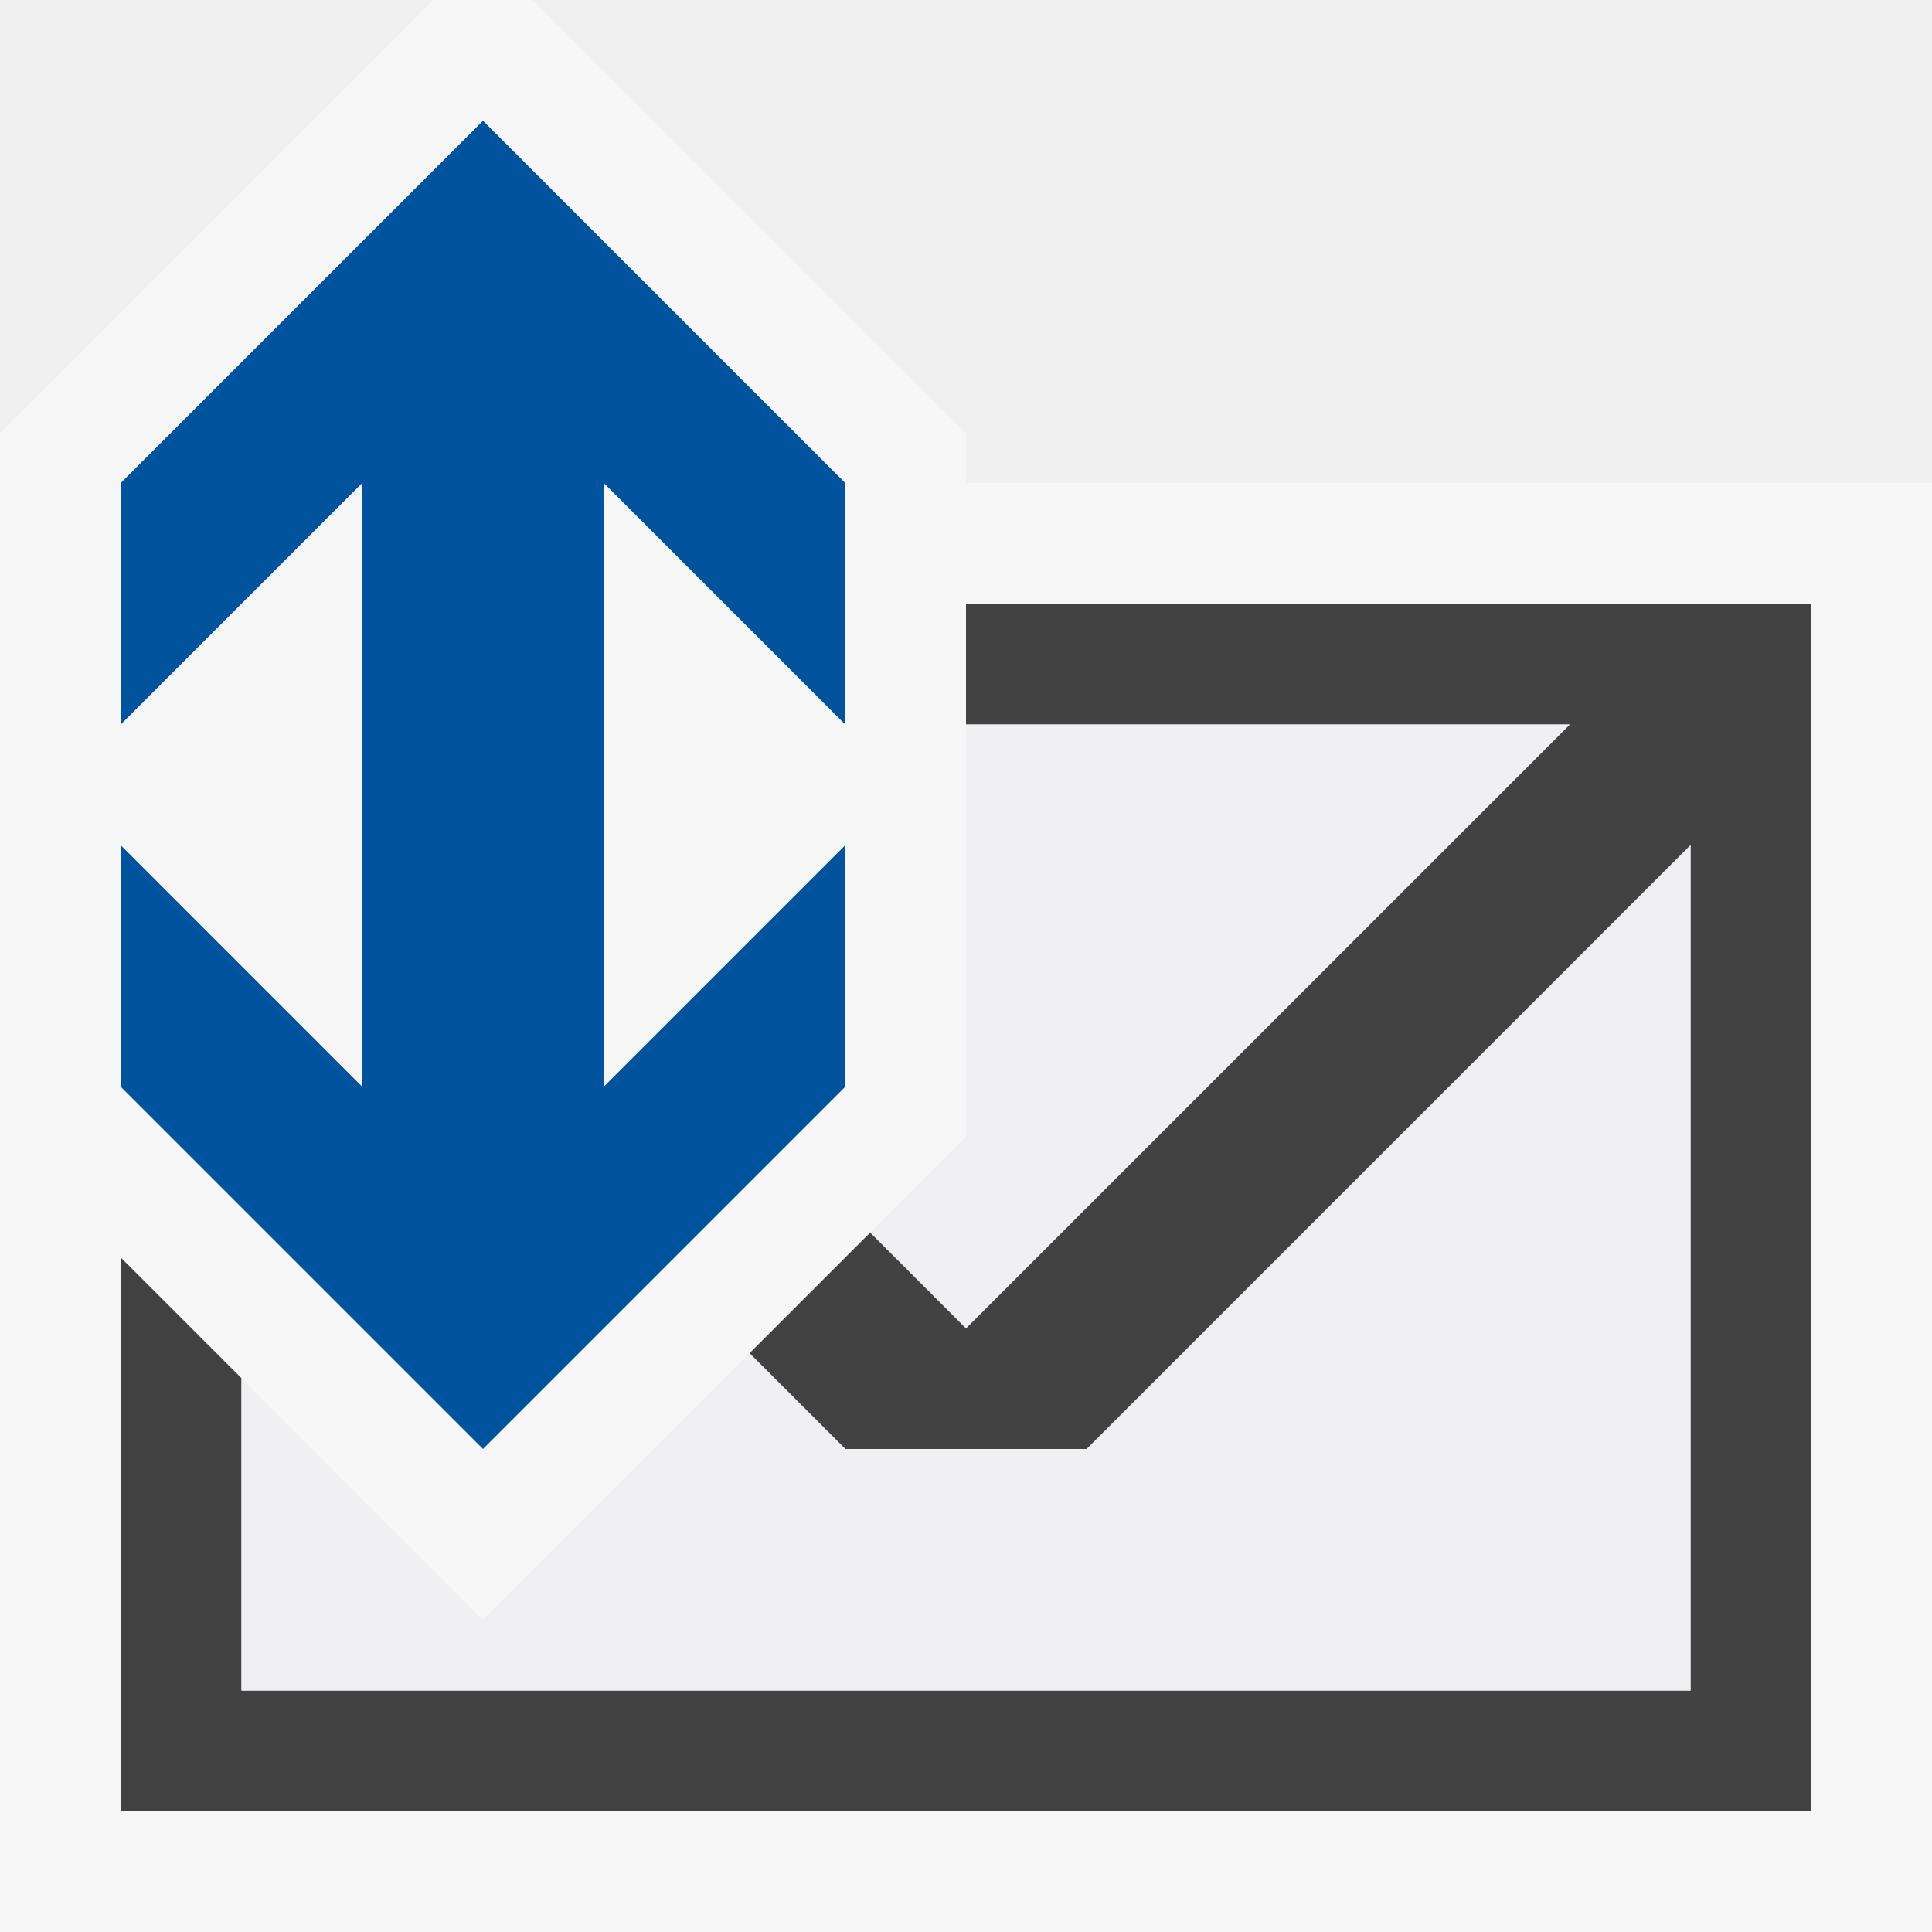
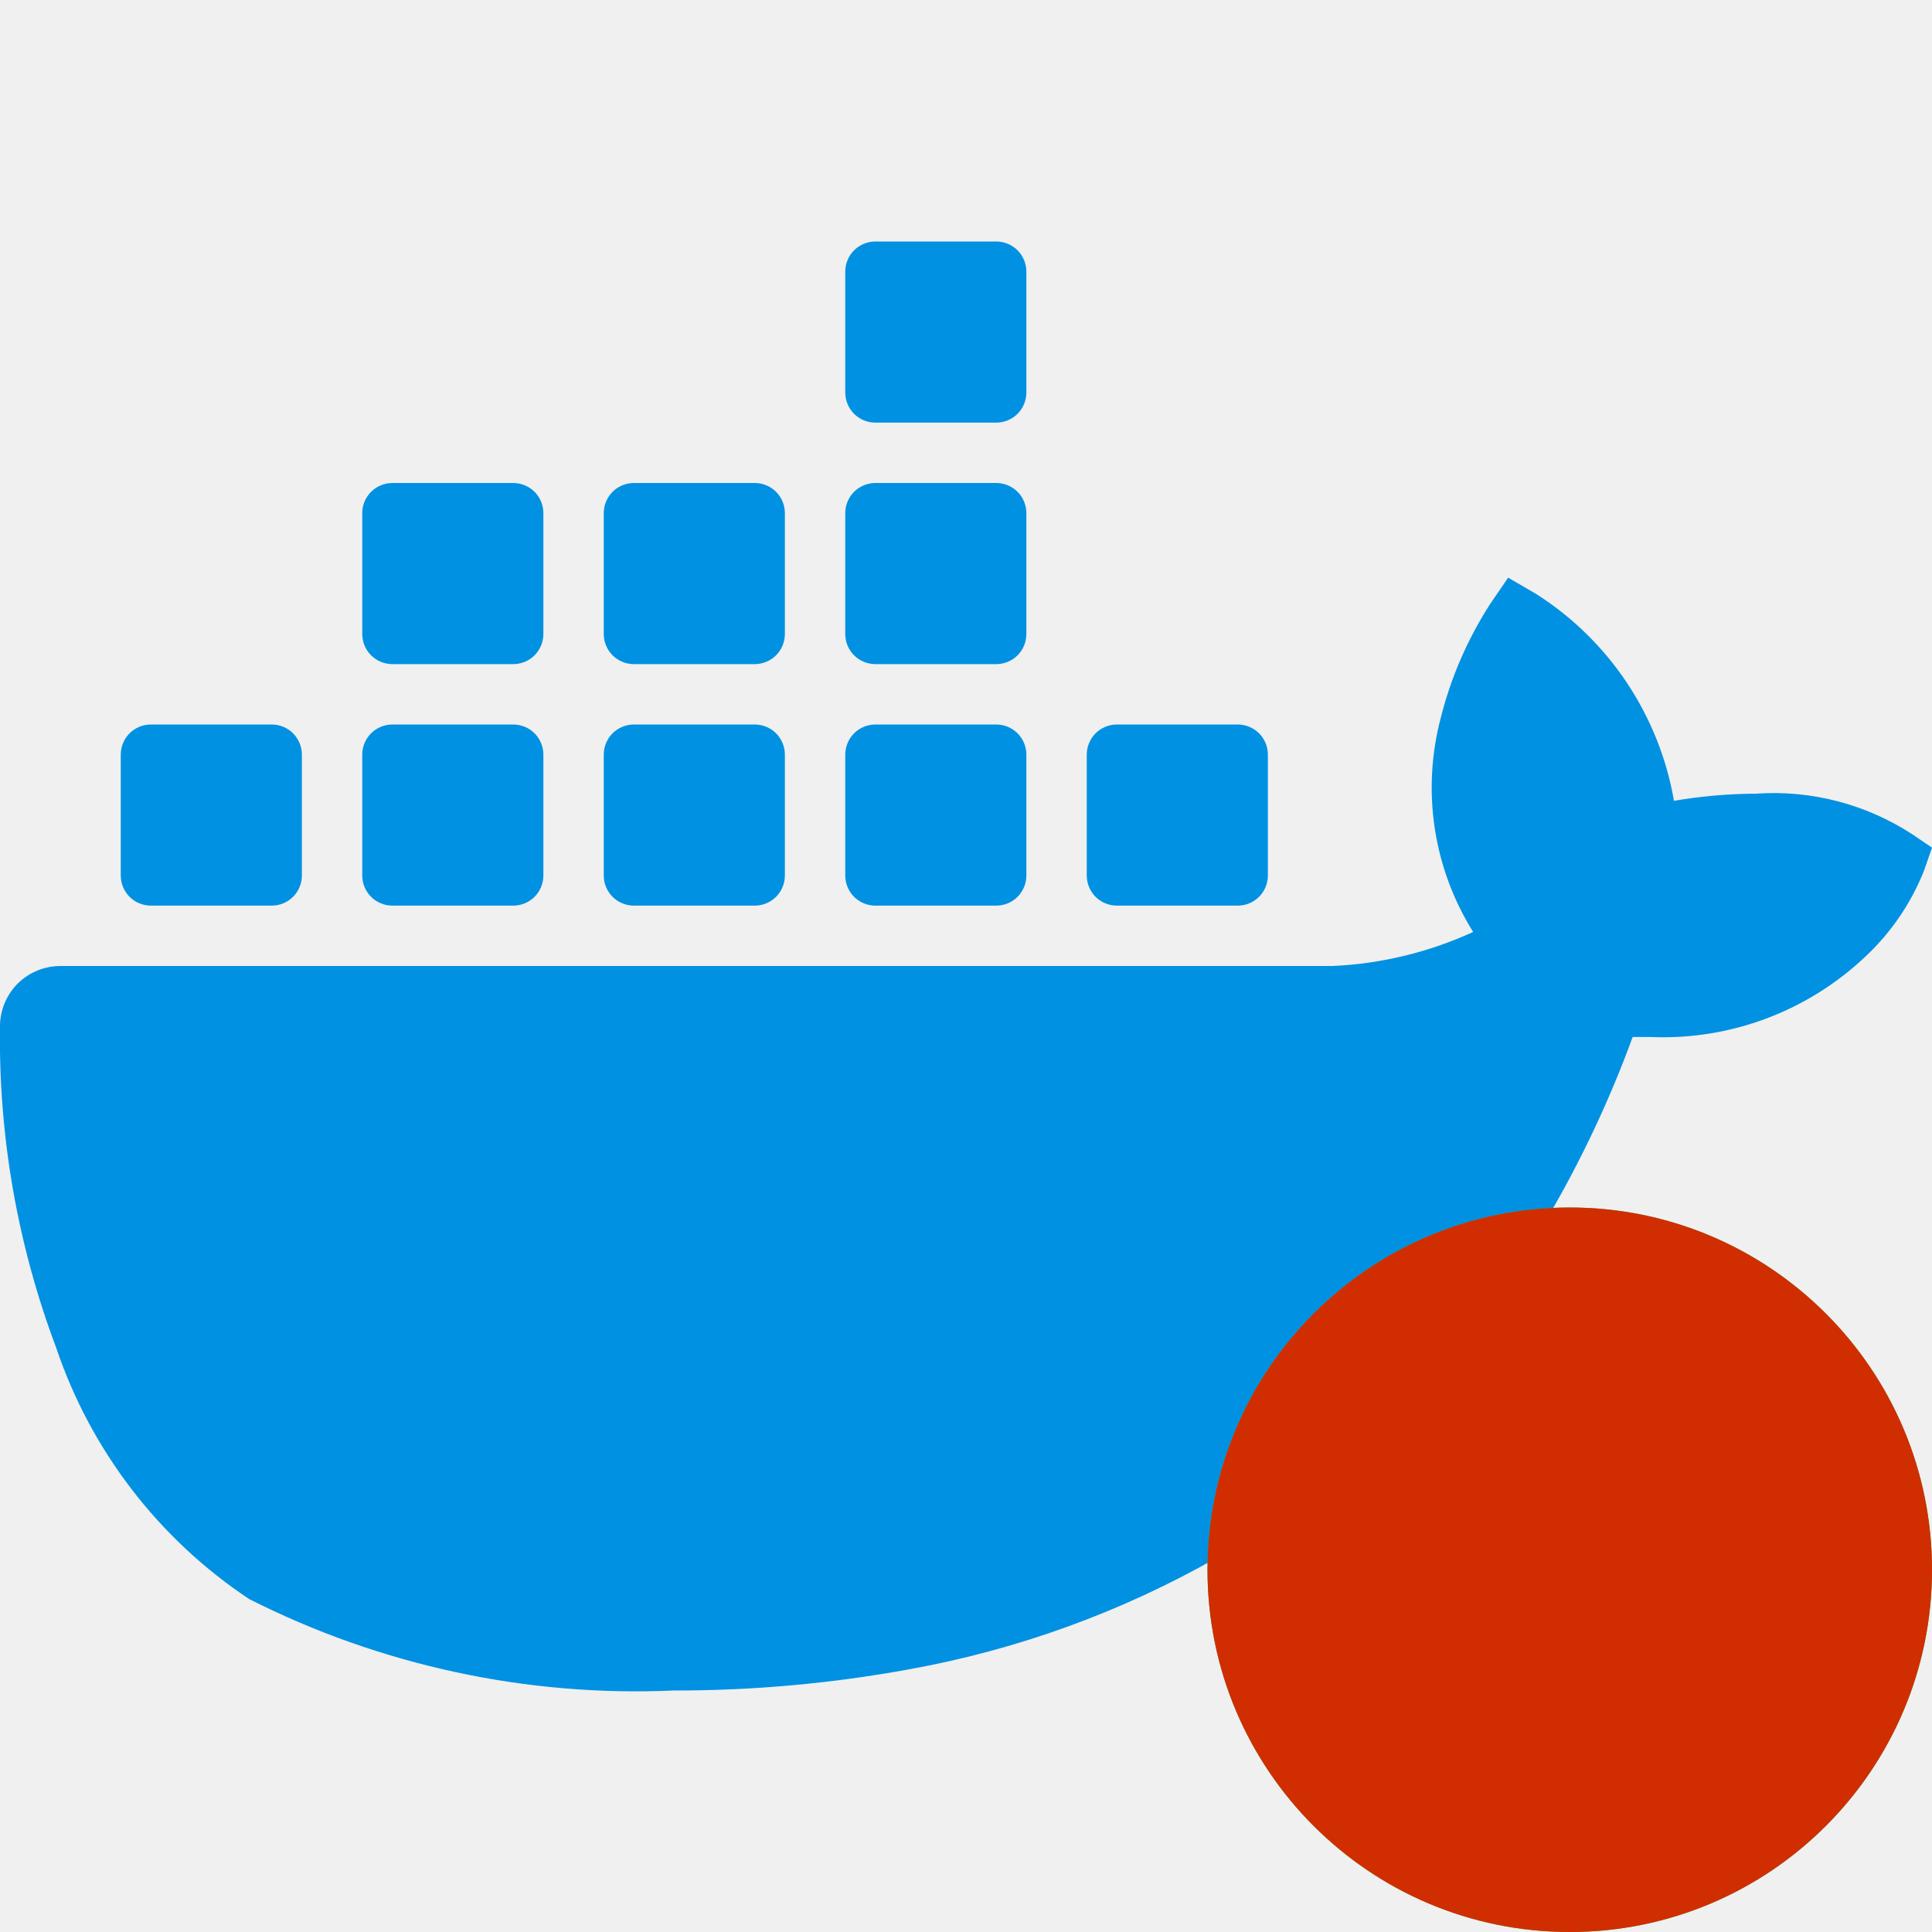
- <svg xmlns="http://www.w3.org/2000/svg" width="16" height="16">
-   <style type="text/css">.icon-canvas-transparent{opacity:0;fill:#F6F6F6;} .icon-vs-out{fill:#F6F6F6;} .icon-vs-bg{fill:#424242;} .icon-vs-fg{fill:#F0EFF1;} .icon-vs-action-blue{fill:#00539C;}</style>
-   <path class="icon-canvas-transparent" d="M16 16h-16v-16h16v16z" id="canvas" />
-   <path class="icon-vs-out" d="M16 4v12h-16v-12.414l3.586-3.586h.828l3.586 3.586v.414h8z" id="outline" />
-   <path class="icon-vs-bg" d="M15 5v10h-14v-4.586l1 1v2.586h12v-7l-5 5h-2l-.793-.793 1-1 .793.793 5-5h-5v-1h7z" id="iconBg" />
-   <path class="icon-vs-fg" d="M13 6l-5 5-.793-.793.793-.793v-3.414h5zm-4 6h-2l-.793-.793-2.207 2.207-2-2v2.586h12v-7l-5 5z" id="iconFg" />
-   <path class="icon-vs-action-blue" d="M5 9l2-2v2l-3 3-3-3v-2l2 2v-5l-2 2v-2l3-3 3 3v2l-2-2v5z" id="colorAction" />
+ <svg xmlns="http://www.w3.org/2000/svg" width="16" height="16" viewBox="0 0 16 16" fill="none">
+   <g clip-path="url(#clip0_79_14733)">
+     <path d="M16 7.02L15.933 7.213C15.827 7.478 15.665 7.717 15.458 7.913C15.221 8.14 14.94 8.317 14.633 8.433C14.326 8.549 13.998 8.602 13.67 8.588H13.521C13.135 9.645 12.558 10.622 11.821 11.472C11.323 12.037 10.737 12.518 10.085 12.896C9.293 13.348 8.429 13.662 7.532 13.824C6.888 13.942 6.235 14.001 5.581 14C4.363 14.054 3.152 13.793 2.064 13.243C1.314 12.745 0.751 12.011 0.464 11.158C0.145 10.309 -0.013 9.407 -1.76608e-06 8.5C-1.76608e-06 8.367 0.053 8.24 0.146 8.146C0.24 8.053 0.367 8 0.5 8H11.036C11.438 7.982 11.834 7.886 12.2 7.718C12.036 7.456 11.928 7.164 11.882 6.859C11.836 6.554 11.853 6.242 11.932 5.944C12.016 5.609 12.155 5.29 12.342 5L12.49 4.784L12.72 4.918C13.02 5.108 13.276 5.359 13.473 5.654C13.669 5.949 13.803 6.282 13.863 6.632C14.086 6.594 14.312 6.574 14.538 6.573C14.999 6.54 15.458 6.66 15.844 6.914L16 7.02ZM2.5 7.25V6.25C2.5 6.184 2.474 6.12 2.427 6.073C2.38 6.026 2.316 6 2.25 6H1.25C1.184 6 1.12 6.026 1.073 6.073C1.026 6.12 1 6.184 1 6.25V7.25C1 7.316 1.026 7.38 1.073 7.427C1.12 7.474 1.184 7.5 1.25 7.5H2.25C2.316 7.5 2.38 7.474 2.427 7.427C2.474 7.38 2.5 7.316 2.5 7.25ZM4.5 7.25V6.25C4.5 6.184 4.474 6.12 4.427 6.073C4.38 6.026 4.316 6 4.25 6H3.25C3.184 6 3.12 6.026 3.073 6.073C3.026 6.12 3 6.184 3 6.25V7.25C3 7.316 3.026 7.38 3.073 7.427C3.12 7.474 3.184 7.5 3.25 7.5H4.25C4.316 7.5 4.38 7.474 4.427 7.427C4.474 7.38 4.5 7.316 4.5 7.25ZM6.5 7.25V6.25C6.5 6.184 6.474 6.12 6.427 6.073C6.38 6.026 6.316 6 6.25 6H5.25C5.184 6 5.12 6.026 5.073 6.073C5.026 6.12 5 6.184 5 6.25V7.25C5 7.316 5.026 7.38 5.073 7.427C5.12 7.474 5.184 7.5 5.25 7.5H6.25C6.316 7.5 6.38 7.474 6.427 7.427C6.474 7.38 6.5 7.316 6.5 7.25ZM8.5 7.25V6.25C8.5 6.184 8.474 6.12 8.427 6.073C8.38 6.026 8.316 6 8.25 6H7.25C7.184 6 7.12 6.026 7.073 6.073C7.026 6.12 7 6.184 7 6.25V7.25C7 7.316 7.026 7.38 7.073 7.427C7.12 7.474 7.184 7.5 7.25 7.5H8.25C8.316 7.5 8.38 7.474 8.427 7.427C8.474 7.38 8.5 7.316 8.5 7.25ZM4.5 5.25V4.25C4.5 4.184 4.474 4.12 4.427 4.073C4.38 4.026 4.316 4 4.25 4H3.25C3.184 4 3.12 4.026 3.073 4.073C3.026 4.12 3 4.184 3 4.25V5.25C3 5.316 3.026 5.38 3.073 5.427C3.12 5.474 3.184 5.5 3.25 5.5H4.25C4.316 5.5 4.38 5.474 4.427 5.427C4.474 5.38 4.5 5.316 4.5 5.25ZM6.5 5.25V4.25C6.5 4.184 6.474 4.12 6.427 4.073C6.38 4.026 6.316 4 6.25 4H5.25C5.184 4 5.12 4.026 5.073 4.073C5.026 4.12 5 4.184 5 4.25V5.25C5 5.316 5.026 5.38 5.073 5.427C5.12 5.474 5.184 5.5 5.25 5.5H6.25C6.316 5.5 6.38 5.474 6.427 5.427C6.474 5.38 6.5 5.316 6.5 5.25ZM8.5 5.25V4.25C8.5 4.184 8.474 4.12 8.427 4.073C8.38 4.026 8.316 4 8.25 4H7.25C7.184 4 7.12 4.026 7.073 4.073C7.026 4.12 7 4.184 7 4.25V5.25C7 5.316 7.026 5.38 7.073 5.427C7.12 5.474 7.184 5.5 7.25 5.5H8.25C8.316 5.5 8.38 5.474 8.427 5.427C8.474 5.38 8.5 5.316 8.5 5.25ZM8.5 3.25V2.25C8.5 2.184 8.474 2.12 8.427 2.073C8.38 2.026 8.316 2 8.25 2H7.25C7.184 2 7.12 2.026 7.073 2.073C7.026 2.12 7 2.184 7 2.25V3.25C7 3.316 7.026 3.38 7.073 3.427C7.12 3.474 7.184 3.5 7.25 3.5H8.25C8.316 3.5 8.38 3.474 8.427 3.427C8.474 3.38 8.5 3.316 8.5 3.25ZM10.5 7.25V6.25C10.5 6.184 10.474 6.12 10.427 6.073C10.38 6.026 10.316 6 10.25 6H9.25C9.184 6 9.12 6.026 9.073 6.073C9.026 6.12 9 6.184 9 6.25V7.25C9 7.316 9.026 7.38 9.073 7.427C9.12 7.474 9.184 7.5 9.25 7.5H10.25C10.316 7.5 10.38 7.474 10.427 7.427C10.474 7.38 10.5 7.316 10.5 7.25Z" fill="#0091E2" />
+   </g>
+   <circle cx="13" cy="13" r="3" fill="#3bb44a" />
+   <circle cx="13" cy="13" r="3" fill="#d02e00" />
+   <defs>
+     <clipPath id="clip0_79_14733">
+       <rect width="16" height="16" fill="white" />
+     </clipPath>
+   </defs>
</svg>
